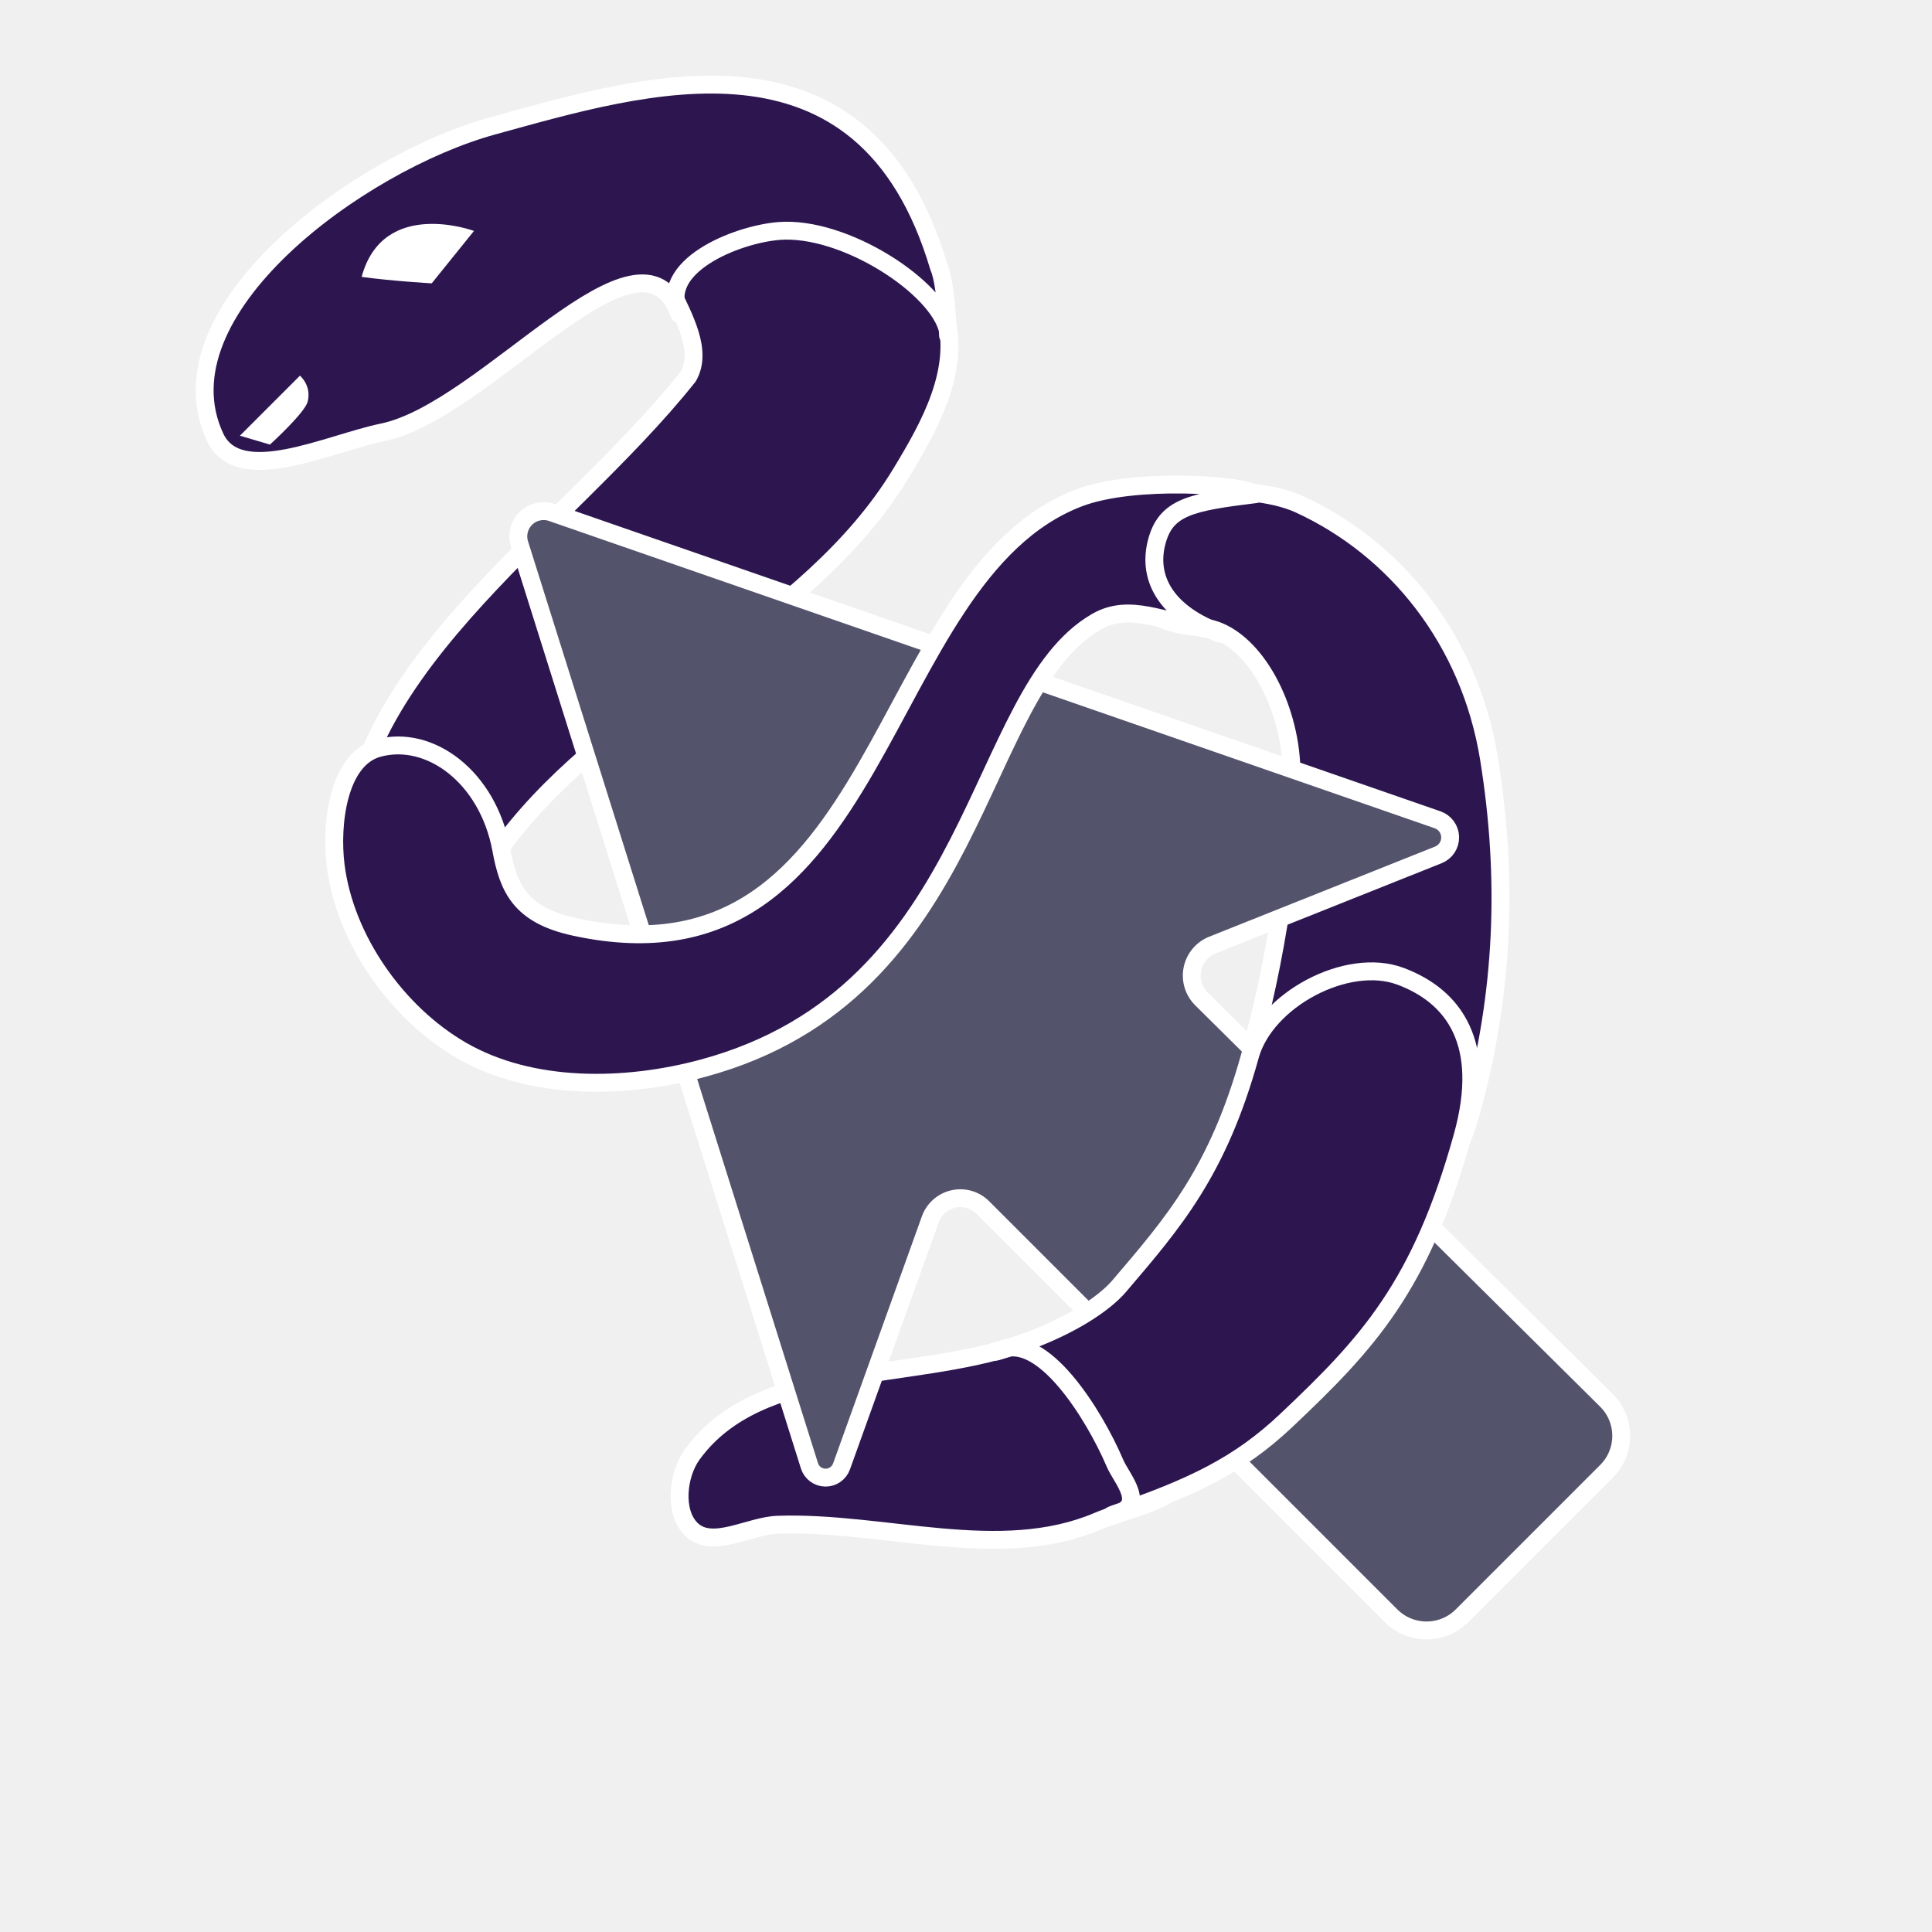
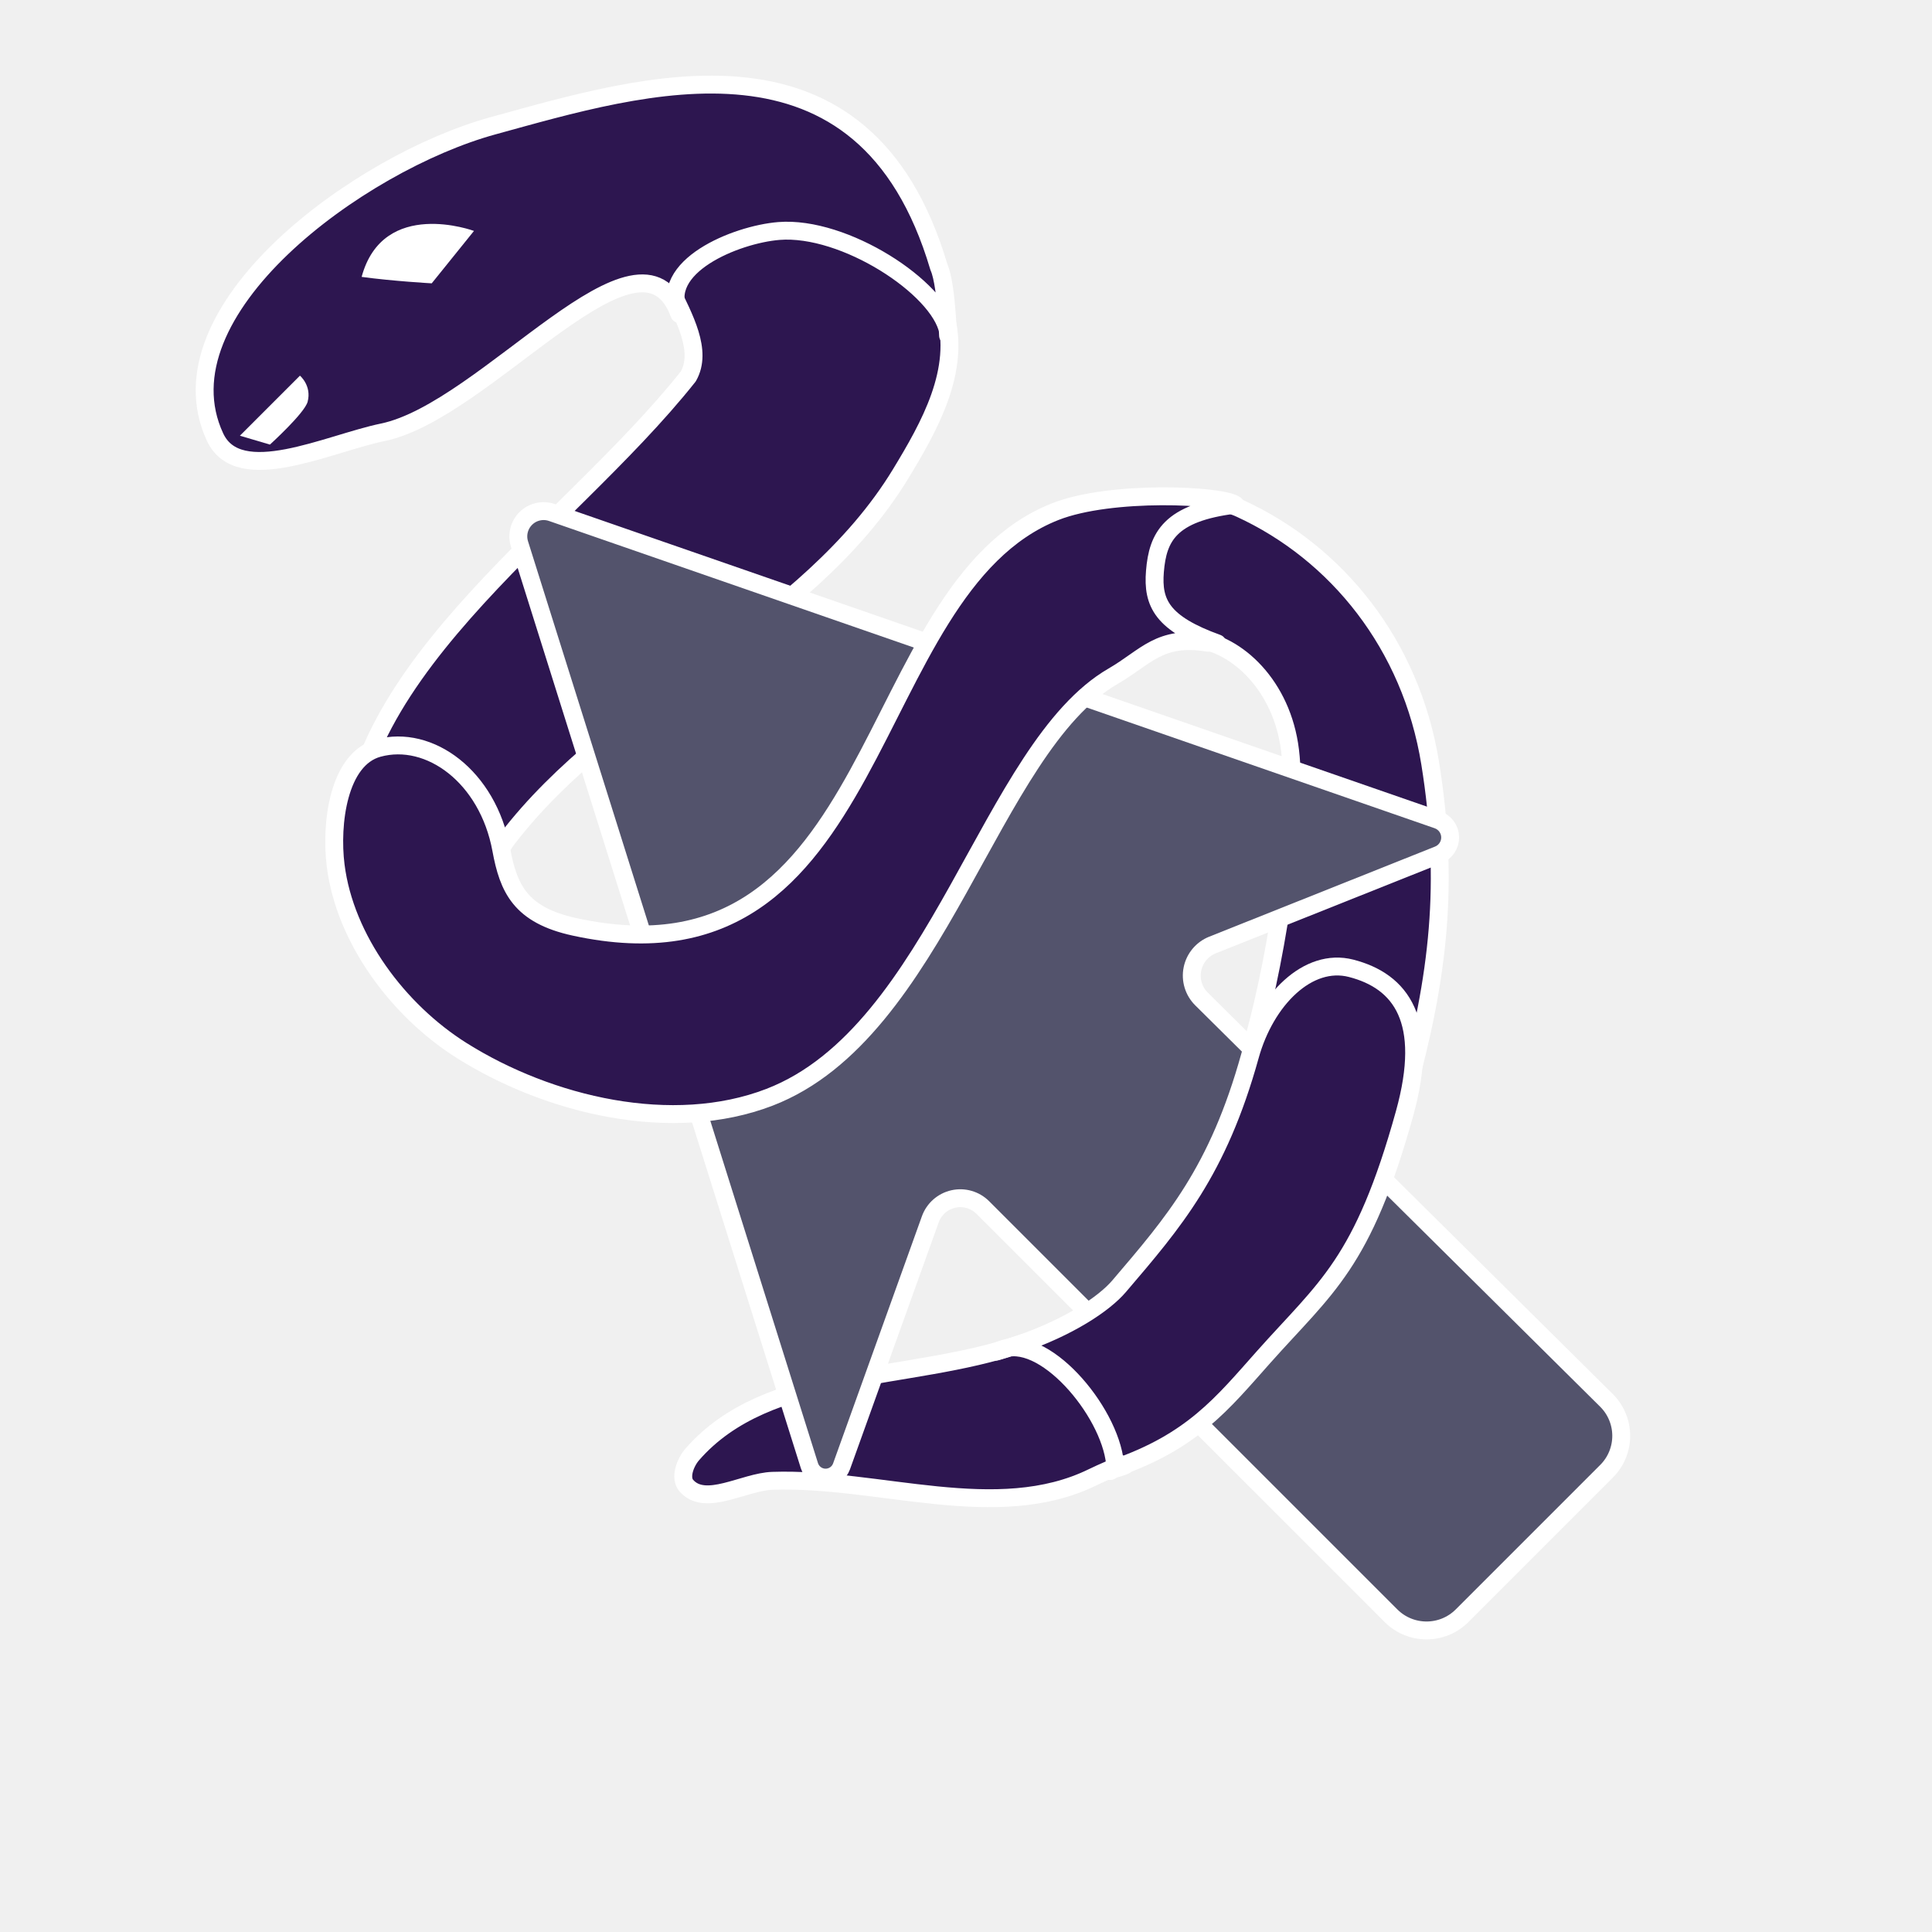
<svg xmlns="http://www.w3.org/2000/svg" width="1080" height="1080" viewBox="0 0 1080 1080" version="1.1" id="svg1">
  <defs id="defs1">
    </defs>
  <g id="layer1">
-     <path style="baseline-shift:baseline;display:inline;overflow:visible;opacity:1;fill:#2d1650;stroke:#ffffff;stroke-width:10;stroke-linecap:round;stroke-linejoin:round;stroke-dasharray:none;enable-background:accumulate;stop-color:#000000;stop-opacity:1" d="m 592.98,747.374 c 32.487,-0.55 61.633,19.882 72.195,50.609 13.465,39.172 -28.883,42.75 -51.37,52.336 -54.89,23.4 -119.362,-0.011 -178.997,2.013 -16.073,0.545 -36.524,13.821 -48.168,2.729 -10.144,-9.664 -7.88,-30.684 0.341,-42.029 37.743,-52.091 121.12,-40.364 182.888,-61.595 7.443,-2.558 15.242,-3.929 23.111,-4.062 z" id="path2" />
+     <path style="baseline-shift:baseline;display:inline;overflow:visible;opacity:1;fill:#2d1650;stroke:#ffffff;stroke-width:10;stroke-linecap:round;stroke-linejoin:round;stroke-dasharray:none;enable-background:accumulate;stop-color:#000000;stop-opacity:1" d="m 592.98,747.374 c 32.487,-0.55 54.267,-11.546 64.829,19.181 13.465,39.172 -24.333,48.123 -46.95,59.211 -53.577,26.266 -119.362,-0.011 -178.997,2.013 -16.073,0.545 -37.555,14.811 -48.168,2.729 -3.912,-4.454 -0.603,-13.004 3.287,-17.476 42.219,-48.534 121.12,-40.364 182.888,-61.595 7.443,-2.558 15.242,-3.929 23.111,-4.062 z" id="path2" />
    <path style="baseline-shift:baseline;display:inline;overflow:visible;opacity:1;fill:#2d1650;stroke:#ffffff;stroke-width:10;stroke-linecap:round;stroke-linejoin:round;stroke-dasharray:none;enable-background:accumulate;stop-color:#000000;stop-opacity:1" d="m 458.254,121.573 c 32.481,0.855 60.718,22.528 69.941,53.684 9.314,31.461 -8.641,63.137 -24.729,89.626 -51.996,85.612 -159.452,124.833 -220.194,204.479 -16.24,21.295 0.94,60.983 -37.15,71.237 -40.079,10.458 -47.924,-24.595 -50.527,-47.583 -12.754,-112.637 119.123,-194.37 189.169,-282.599 16.251,-28.653 -41.978,-74.366 -4.63,-85.784 7.546,-2.234 70.252,-3.266 78.119,-3.059 z" id="path6" />
-     <path style="baseline-shift:baseline;display:inline;overflow:visible;opacity:1;fill:#2d1650;stroke:#ffffff;stroke-width:10;stroke-linecap:round;stroke-linejoin:round;stroke-dasharray:none;enable-background:accumulate;stop-color:#000000;stop-opacity:1" d="m 628.639,288.69 c 3.694,-13.766 68.036,-20.423 97.703,-6.798 53.765,24.691 95.341,75.87 106.041,142.33 10.7,66.46 8.349,131.228 -9.996,197.306 -11.081,39.912 -22.547,35.527 -62.459,24.446 -39.912,-11.081 -70.253,-24.542 -59.172,-64.453 14.115,-50.84 25.642,-129.835 19.916,-165.4 -5.726,-35.565 -26.977,-64.353 -49.421,-65.512 -47.729,-2.466 -48.385,-40.408 -42.613,-61.918 z" id="path4" />
-     <path style="fill:#53536c;stroke:#ffffff;stroke-width:3.204;stroke-dasharray:none" d="m 416.113,737.491 h 36.601 a 9,9 135 0 0 9,-9 l 0,-103.388 a 5.708,5.708 147.618 0 1 8.141,-5.163 l 42.543,20.052 a 3.031,3.031 133.849 0 0 3.98,-4.143 L 436.355,482.381 a 4.527,4.527 179.164 0 0 -8.088,0.118 L 355.014,633.583 a 3.355,3.355 46.309 0 0 4.343,4.546 l 40.017,-17.191 a 5.9,5.9 33.502 0 1 8.229,5.447 l -0.45,102.106 a 8.96,8.96 45.126 0 0 8.96,9 z" id="path1" transform="matrix(-2.206936,2.206936,2.206936,2.206936,188.8236,-1723.505)" />
+     <path style="baseline-shift:baseline;display:inline;overflow:visible;opacity:1;fill:#2d1650;stroke:#ffffff;stroke-width:10;stroke-linecap:round;stroke-linejoin:round;stroke-dasharray:none;enable-background:accumulate;stop-color:#000000;stop-opacity:1" d="m 628.639,288.69 c 3.694,-13.766 45.14,-13.403 64.802,-4.343 53.733,24.759 95.341,75.87 106.041,142.33 10.7,66.46 4.912,118.952 -13.433,185.029 -11.081,39.912 -5.36,40.438 -45.271,29.357 C 700.866,629.982 689.676,621.432 700.757,581.52 714.872,530.681 726.399,451.685 720.674,416.12 714.948,380.555 689.009,358.365 666.565,357.205 618.836,354.739 622.868,310.2 628.639,288.69 Z" id="path4" />
+     <path style="fill:#53536c;stroke:#ffffff;stroke-width:3.204;stroke-dasharray:none" d="m 416.113,737.491 h 36.601 a 9,9 135 0 0 9,-9 V 625.102 a 5.708,5.708 147.618 0 1 8.141,-5.163 l 42.543,20.052 a 3.031,3.031 133.849 0 0 3.98,-4.143 L 436.355,482.381 a 4.527,4.527 179.164 0 0 -8.088,0.118 L 355.014,633.583 a 3.355,3.355 46.309 0 0 4.343,4.546 l 40.017,-17.191 a 5.9,5.9 33.502 0 1 8.229,5.447 l -0.45,102.106 a 8.96,8.96 45.126 0 0 8.96,9 z" id="path1" transform="matrix(-2.206936,2.206936,2.206936,2.206936,188.8236,-1723.505)" />
    <path style="baseline-shift:baseline;display:inline;overflow:visible;opacity:1;fill:#2d1650;stroke:#ffffff;stroke-width:10;stroke-linecap:round;stroke-linejoin:round;stroke-dasharray:none;enable-background:accumulate;stop-color:#000000;stop-opacity:1" d="m 524.842,149.268 c 4.912,10.929 5.22,48.053 5.143,35.939 -4.997,-24.503 -58.035,-59.023 -94.566,-56.085 -24.076,1.936 -68.053,19.962 -55.617,46.447 -21.88,-59.569 -107.568,54.043 -165.845,66.095 -30.61,6.33 -80.556,31.026 -93.736,2.682 C 87.428,173.823 200.613,90.865 275.62,70.305 359.664,47.267 483.078,8.198 524.842,149.268 Z" id="path7" />
-     <path style="baseline-shift:baseline;display:inline;overflow:visible;opacity:1;fill:#2d1650;stroke:#ffffff;stroke-width:10;stroke-linecap:round;stroke-linejoin:round;stroke-dasharray:none;enable-background:accumulate;stop-color:#000000;stop-opacity:1" d="m 701.951,276.235 c -36.53,4.465 -50.472,7.238 -55.469,27.218 -5.064,20.251 5.685,39.656 36.617,50.802 -0.625,0.735 -12.881,-5.151 -5.973,-2.233 -27.332,-4.457 -45.667,-15.189 -64.25,-4.441 -69.093,39.96 -63.806,207.415 -220.031,249.591 -43.482,11.739 -95.738,12.583 -134.752,-9.921 -36.143,-20.848 -65.266,-62.059 -70.461,-103.459 -2.897,-23.085 1.373,-59.483 23.819,-65.609 28.656,-7.822 61.237,15.964 68.749,56.698 3.992,21.65 10.565,36.62 40.954,43.237 174.546,38.003 166.7,-196.056 282.097,-239.84 30.767,-11.674 91.445,-7.415 98.7,-2.041 z" id="path5" />
-     <path style="baseline-shift:baseline;display:inline;overflow:visible;opacity:1;fill:#2d1650;stroke:#ffffff;stroke-width:10;stroke-linecap:round;stroke-linejoin:round;stroke-dasharray:none;enable-background:accumulate;stop-color:#000000;stop-opacity:1" d="m 782.781,545.705 c 29.986,11.175 49.236,37.487 34.803,89.472 -23.391,84.251 -53.226,116.017 -98.488,158.814 -26.505,25.062 -52.517,37.408 -96.083,52.382 -5.402,1.857 1.919,0.786 0.729,-0.036 17.418,-4.936 3.267,-19.652 -0.441,-28.344 -11.777,-27.608 -40.565,-73.483 -64.019,-63.323 -7.261,2.381 1.266,-0.03 10.586,-3.234 27.482,-9.446 47.14,-22.366 55.756,-32.469 30.455,-35.712 55.16,-64.029 73.157,-128.851 8.692,-31.307 54.321,-55.472 83.999,-44.411 z" id="path3" />
+     <path style="baseline-shift:baseline;display:inline;overflow:visible;opacity:1;fill:#2d1650;stroke:#ffffff;stroke-width:10;stroke-linecap:round;stroke-linejoin:round;stroke-dasharray:none;enable-background:accumulate;stop-color:#000000;stop-opacity:1" d="m 690.507,282.122 c -36.53,4.465 -43.31,17.911 -44.893,37.303 -1.444,17.685 3.949,29.066 34.881,40.211 -0.625,0.735 -12.013,-3.241 -5.105,-0.323 -27.332,-4.457 -34.6,7.965 -53.184,18.713 -69.093,39.96 -97.561,198.939 -192.041,235.35 -54.134,20.863 -122.975,4.778 -172.073,-26.127 -35.312,-22.227 -65.266,-62.059 -70.461,-103.459 -2.897,-23.085 1.373,-59.483 23.819,-65.609 28.656,-7.822 61.237,15.964 68.749,56.698 3.992,21.65 10.565,36.62 40.954,43.237 174.546,38.003 158.625,-188.691 268.744,-232.103 31.223,-12.309 93.355,-9.265 100.61,-3.892 z" id="path5" />
+     <path style="baseline-shift:baseline;display:inline;overflow:visible;opacity:1;fill:#2d1650;stroke:#ffffff;stroke-width:10;stroke-linecap:round;stroke-linejoin:round;stroke-dasharray:none;enable-background:accumulate;stop-color:#000000;stop-opacity:1" d="m 755.281,541.286 c 27.905,7.2 44.325,29.139 29.892,81.124 -23.391,84.251 -43.972,97.027 -78.845,136.225 -23.037,25.894 -39.75,47.229 -83.315,62.204 -5.402,1.857 -1.028,1.768 -2.217,0.946 17.418,-4.936 2.662,-2.284 2.505,-3.791 -3.098,-29.855 -40.565,-73.483 -64.019,-63.323 -7.261,2.381 1.266,-0.03 10.586,-3.234 27.482,-9.446 47.14,-22.366 55.756,-32.469 30.455,-35.712 55.16,-64.029 73.157,-128.851 8.692,-31.307 32.397,-55.05 56.5,-48.831 z" id="path3" />
    <path style="fill:#ffffff;fill-opacity:1;stroke:none;stroke-width:10;stroke-linecap:round;stroke-linejoin:round;stroke-dasharray:none" d="m 241.336,158.385 23.621,-29.298 c 0,0 -50.75,-18.764 -62.803,25.693 17.414,2.388 39.182,3.606 39.182,3.606 z" id="path8" />
    <path style="fill:#ffffff;fill-opacity:1;stroke:none;stroke-width:10;stroke-linecap:round;stroke-linejoin:round;stroke-dasharray:none" d="m 134.104,243.567 33.565,-33.565 c 0,0 6.671,5.579 4.298,14.586 -1.672,6.346 -21.081,23.937 -21.081,23.937 z" id="path9" />
  </g>
</svg>
